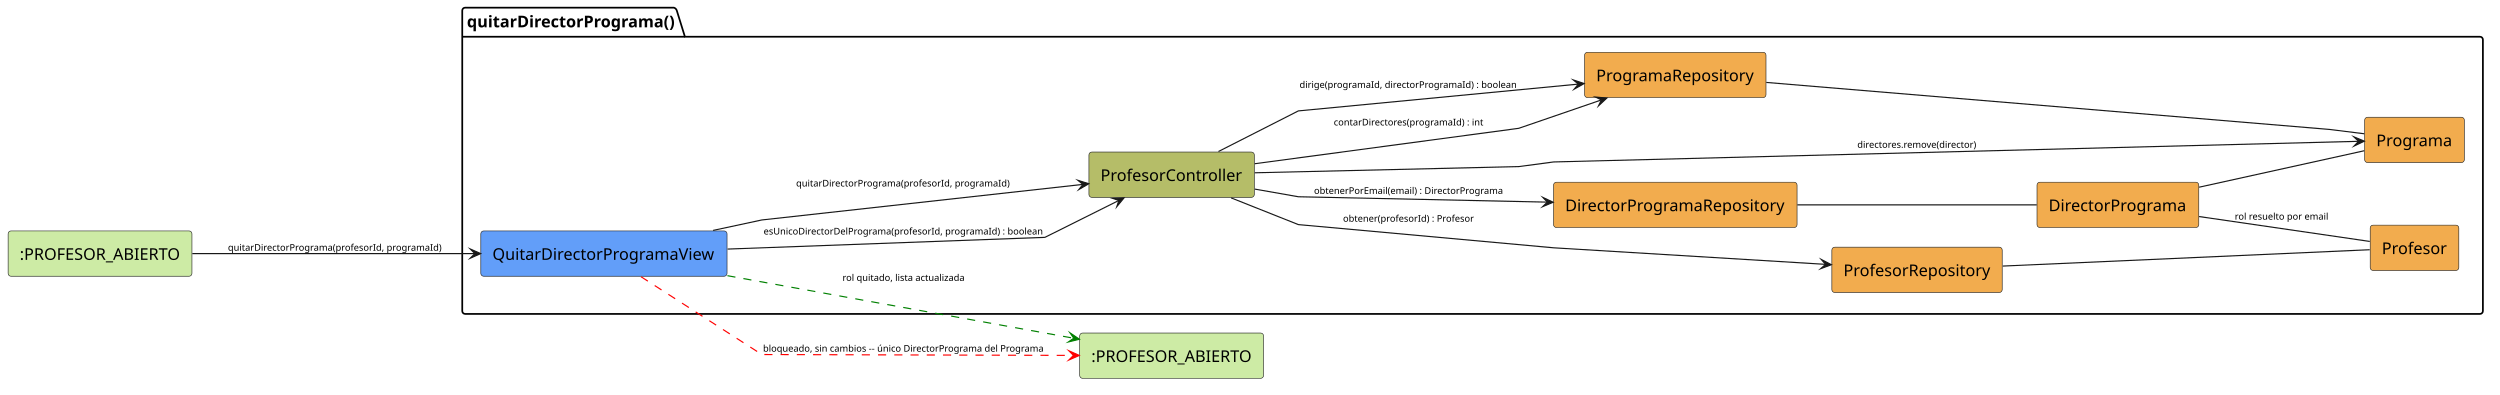
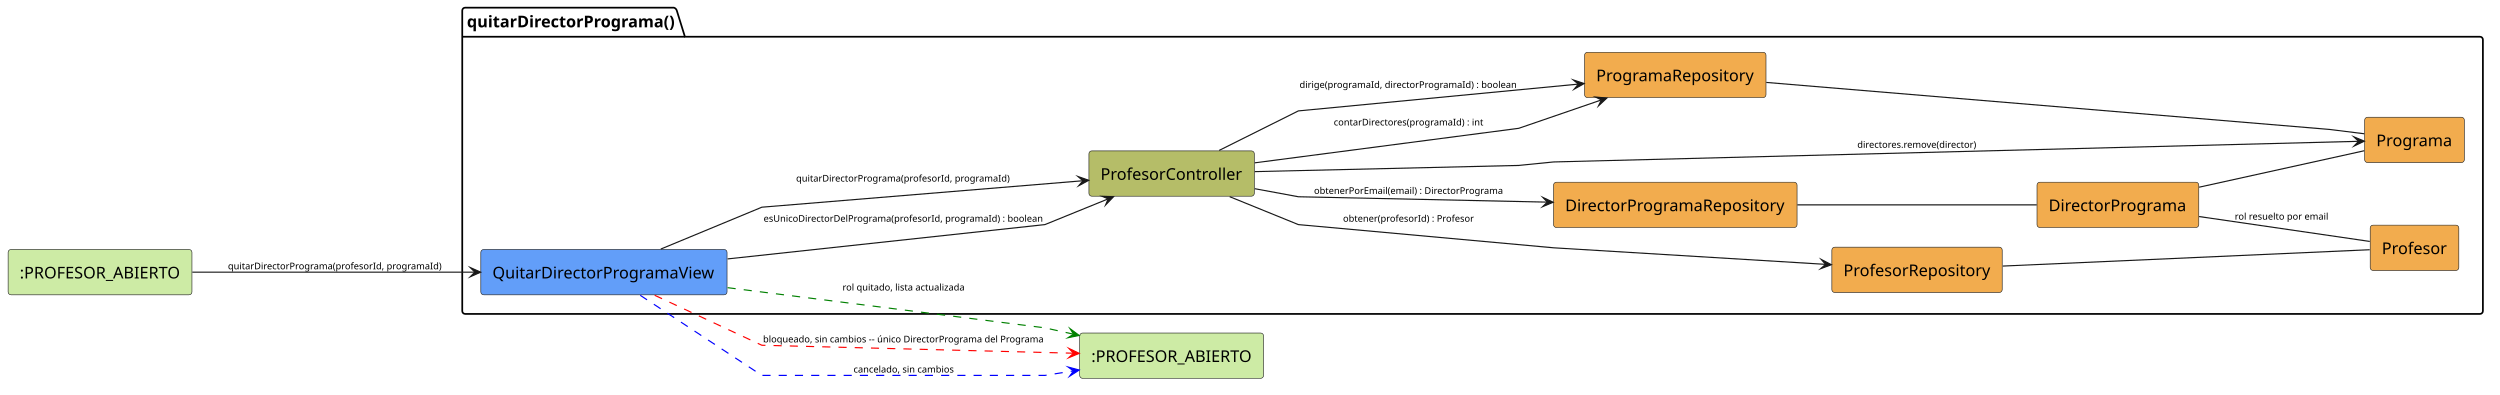
<svg xmlns="http://www.w3.org/2000/svg" version="1.1" data-diagram-type="DESCRIPTION" style="width:2155px;height:340px;background:#FFFFFF;" width="2155px" height="340px" viewBox="0 0 2155 340" zoomAndPan="magnify" preserveAspectRatio="none" contentStyleType="text/css">
  <defs />
  <g font-family="sans-serif" lengthAdjust="spacing">
    <g class="cluster" data-qualified-name="quitarDirectorPrograma" id="ent0003" data-source-line="8">
      <path d="M400.96,6.602 L580.893,6.602 A3.75,3.75 0 0 1 583.393,9.102 L590.393,31.67 L2137.76,31.67 A2.5,2.5 0 0 1 2140.26,34.17 L2140.26,268.102 A2.5,2.5 0 0 1 2137.76,270.602 L400.96,270.602 A2.5,2.5 0 0 1 398.46,268.102 L398.46,9.102 A2.5,2.5 0 0 1 400.96,6.602" style="stroke:#000;stroke-width:1.5;" fill="none" />
      <line x1="398.46" y1="31.67" x2="590.393" y2="31.67" style="stroke:#000;stroke-width:1.5;" />
      <text x="402.46" y="23.568" fill="#000" font-size="14" textLength="178.933" font-weight="700">quitarDirectorPrograma()</text>
    </g>
    <g class="entity" data-qualified-name="quitarDirectorPrograma.QuitarDirectorProgramaView" id="ent0004" data-source-line="9">
-       <rect x="414.46" y="199.062" width="212.247" height="39.068" fill="#629EF9" style="stroke:#181818;stroke-width:0.5;" rx="2.5" ry="2.5" />
-       <text x="424.46" y="224.028" fill="#000" font-size="14" textLength="192.247">QuitarDirectorProgramaView</text>
+       <rect x="414.46" y="215.062" width="212.247" height="39.068" fill="#629EF9" style="stroke:#181818;stroke-width:0.5;" rx="2.5" ry="2.5" />
+       <text x="424.46" y="240.028" fill="#000" font-size="14" textLength="192.247">QuitarDirectorProgramaView</text>
    </g>
    <g class="entity" data-qualified-name="quitarDirectorPrograma.ProfesorController" id="ent0005" data-source-line="10">
-       <rect x="938.65" y="131.062" width="142.57" height="39.068" fill="#B5BD68" style="stroke:#181818;stroke-width:0.5;" rx="2.5" ry="2.5" />
-       <text x="948.65" y="156.028" fill="#000" font-size="14" textLength="122.57">ProfesorController</text>
+       <rect x="938.65" y="130.062" width="142.57" height="39.068" fill="#B5BD68" style="stroke:#181818;stroke-width:0.5;" rx="2.5" ry="2.5" />
+       <text x="948.65" y="155.028" fill="#000" font-size="14" textLength="122.57">ProfesorController</text>
    </g>
    <g class="entity" data-qualified-name="quitarDirectorPrograma.Profesor" id="ent0006" data-source-line="11">
      <rect x="2043.11" y="194.062" width="76.392" height="39.068" fill="#F2AC4E" style="stroke:#181818;stroke-width:0.5;" rx="2.5" ry="2.5" />
      <text x="2053.11" y="219.028" fill="#000" font-size="14" textLength="56.392">Profesor</text>
    </g>
    <g class="entity" data-qualified-name="quitarDirectorPrograma.ProfesorRepository" id="ent0007" data-source-line="12">
      <rect x="1579.06" y="213.062" width="146.84" height="39.068" fill="#F2AC4E" style="stroke:#181818;stroke-width:0.5;" rx="2.5" ry="2.5" />
      <text x="1589.06" y="238.028" fill="#000" font-size="14" textLength="126.84">ProfesorRepository</text>
    </g>
    <g class="entity" data-qualified-name="quitarDirectorPrograma.Programa" id="ent0008" data-source-line="13">
      <rect x="2038.35" y="101.062" width="85.912" height="39.068" fill="#F2AC4E" style="stroke:#181818;stroke-width:0.5;" rx="2.5" ry="2.5" />
      <text x="2048.35" y="126.028" fill="#000" font-size="14" textLength="65.912">Programa</text>
    </g>
    <g class="entity" data-qualified-name="quitarDirectorPrograma.ProgramaRepository" id="ent0009" data-source-line="14">
      <rect x="1365.93" y="45.062" width="156.36" height="39.068" fill="#F2AC4E" style="stroke:#181818;stroke-width:0.5;" rx="2.5" ry="2.5" />
      <text x="1375.93" y="70.028" fill="#000" font-size="14" textLength="136.36">ProgramaRepository</text>
    </g>
    <g class="entity" data-qualified-name="quitarDirectorPrograma.DirectorPrograma" id="ent0010" data-source-line="15">
      <rect x="1755.9" y="157.062" width="139.448" height="39.068" fill="#F2AC4E" style="stroke:#181818;stroke-width:0.5;" rx="2.5" ry="2.5" />
      <text x="1765.9" y="182.028" fill="#000" font-size="14" textLength="119.448">DirectorPrograma</text>
    </g>
    <g class="entity" data-qualified-name="quitarDirectorPrograma.DirectorProgramaRepository" id="ent0011" data-source-line="16">
      <rect x="1339.17" y="157.062" width="209.895" height="39.068" fill="#F2AC4E" style="stroke:#181818;stroke-width:0.5;" rx="2.5" ry="2.5" />
      <text x="1349.17" y="182.028" fill="#000" font-size="14" textLength="189.895">DirectorProgramaRepository</text>
    </g>
    <g class="entity" data-qualified-name="ProfesorAbierto" id="ent0001" data-source-line="5">
-       <rect x="7" y="199.062" width="158.459" height="39.068" fill="#CDEBA5" style="stroke:#181818;stroke-width:0.5;" rx="2.5" ry="2.5" />
-       <text x="17" y="224.028" fill="#000" font-size="14" textLength="138.459">:PROFESOR_ABIERTO</text>
+       <rect x="7" y="215.062" width="158.459" height="39.068" fill="#CDEBA5" style="stroke:#181818;stroke-width:0.5;" rx="2.5" ry="2.5" />
+       <text x="17" y="240.028" fill="#000" font-size="14" textLength="138.459">:PROFESOR_ABIERTO</text>
    </g>
    <g class="entity" data-qualified-name="ProfesorAbiertoSalida" id="ent0002" data-source-line="6">
      <rect x="930.71" y="287.062" width="158.459" height="39.068" fill="#CDEBA5" style="stroke:#181818;stroke-width:0.5;" rx="2.5" ry="2.5" />
      <text x="940.71" y="312.028" fill="#000" font-size="14" textLength="138.459">:PROFESOR_ABIERTO</text>
    </g>
    <g class="link" data-entity-1="ent0001" data-entity-2="ent0004" id="lnk12" data-source-line="19" data-link-type="dependency">
-       <path d="M165.78,218.602 C235.4,218.602 332.64,218.602 409.33,218.602" style="stroke:#181818;stroke-width:1;" fill="none" id="ProfesorAbierto-to-QuitarDirectorProgramaView" />
-       <polygon points="414.33,218.602,405.33,214.602,409.33,218.602,405.33,222.602,414.33,218.602" fill="#181818" style="stroke:#181818;stroke-width:1;stroke-linejoin:miter;stroke-miterlimit:10;" />
-       <text x="196.46" y="216.154" fill="#000" font-size="8" textLength="185.198">quitarDirectorPrograma(profesorId, programaId)</text>
+       <path d="M165.78,234.602 C235.4,234.602 332.64,234.602 409.33,234.602" style="stroke:#181818;stroke-width:1;" fill="none" id="ProfesorAbierto-to-QuitarDirectorProgramaView" />
+       <polygon points="414.33,234.602,405.33,230.602,409.33,234.602,405.33,238.602,414.33,234.602" fill="#181818" style="stroke:#181818;stroke-width:1;stroke-linejoin:miter;stroke-miterlimit:10;" />
+       <text x="196.46" y="232.154" fill="#000" font-size="8" textLength="185.198">quitarDirectorPrograma(profesorId, programaId)</text>
    </g>
    <g class="link" data-entity-1="ent0004" data-entity-2="ent0005" id="lnk13" data-source-line="21" data-link-type="dependency">
-       <path d="M627.19,214.702 C739.37,210.552 900.71,204.602 900.71,204.602 C900.71,204.602 933.636,188.164 964.466,172.784" style="stroke:#181818;stroke-width:1;" fill="none" id="QuitarDirectorProgramaView-to-ProfesorController" />
-       <polygon points="968.94,170.552,959.101,170.99,964.466,172.784,962.672,178.149,968.94,170.552" fill="#181818" style="stroke:#181818;stroke-width:1;stroke-linejoin:miter;stroke-miterlimit:10;" />
-       <text x="658.21" y="202.154" fill="#000" font-size="8" textLength="241.797">esUnicoDirectorDelPrograma(profesorId, programaId) : boolean</text>
+       <path d="M627.19,223.182 C739.37,211.042 900.71,193.602 900.71,193.602 C900.71,193.602 926.618,183.065 955.258,171.425" style="stroke:#181818;stroke-width:1;" fill="none" id="QuitarDirectorProgramaView-to-ProfesorController" />
+       <polygon points="959.89,169.542,950.046,169.225,955.258,171.425,953.058,176.636,959.89,169.542" fill="#181818" style="stroke:#181818;stroke-width:1;stroke-linejoin:miter;stroke-miterlimit:10;" />
+       <text x="658.21" y="191.154" fill="#000" font-size="8" textLength="241.797">esUnicoDirectorDelPrograma(profesorId, programaId) : boolean</text>
    </g>
    <g class="link" data-entity-1="ent0004" data-entity-2="ent0005" id="lnk18" data-source-line="31" data-link-type="dependency">
-       <path d="M614.69,198.612 C638.1,193.592 656.71,189.602 656.71,189.602 C656.71,189.602 830.74,170.333 933.53,158.943" style="stroke:#181818;stroke-width:1;" fill="none" id="QuitarDirectorProgramaView-to-ProfesorController-1" />
-       <polygon points="938.5,158.392,929.114,155.408,933.53,158.943,929.995,163.359,938.5,158.392" fill="#181818" style="stroke:#181818;stroke-width:1;stroke-linejoin:miter;stroke-miterlimit:10;" />
-       <text x="686.21" y="160.764" fill="#000" font-size="8" textLength="185.198">quitarDirectorPrograma(profesorId, programaId)</text>
+       <path d="M569.6,214.692 C608.44,198.602 656.71,178.602 656.71,178.602 C656.71,178.602 830.727,164.273 933.517,155.803" style="stroke:#181818;stroke-width:1;" fill="none" id="QuitarDirectorProgramaView-to-ProfesorController-1" />
+       <polygon points="938.5,155.392,929.202,152.145,933.517,155.803,929.859,160.118,938.5,155.392" fill="#181818" style="stroke:#181818;stroke-width:1;stroke-linejoin:miter;stroke-miterlimit:10;" />
+       <text x="686.21" y="156.534" fill="#000" font-size="8" textLength="185.198">quitarDirectorPrograma(profesorId, programaId)</text>
    </g>
    <g class="link" data-entity-1="ent0005" data-entity-2="ent0007" id="lnk14" data-source-line="23" data-link-type="dependency">
-       <path d="M1061.25,170.592 C1089.51,181.812 1119.17,193.602 1119.17,193.602 C1119.17,193.602 1339.17,213.602 1339.17,213.602 C1339.17,213.602 1481.369,222.248 1573.659,227.868" style="stroke:#181818;stroke-width:1;" fill="none" id="ProfesorController-to-ProfesorRepository" />
+       <path d="M1059.98,169.542 C1088.62,181.182 1119.17,193.602 1119.17,193.602 C1119.17,193.602 1339.17,213.602 1339.17,213.602 C1339.17,213.602 1481.369,222.248 1573.659,227.868" style="stroke:#181818;stroke-width:1;" fill="none" id="ProfesorController-to-ProfesorRepository" />
      <polygon points="1578.65,228.172,1569.91,223.632,1573.659,227.868,1569.424,231.618,1578.65,228.172" fill="#181818" style="stroke:#181818;stroke-width:1;stroke-linejoin:miter;stroke-miterlimit:10;" />
      <text x="1157.67" y="191.154" fill="#000" font-size="8" textLength="113.183">obtener(profesorId) : Profesor</text>
    </g>
    <g class="link" data-entity-1="ent0005" data-entity-2="ent0011" id="lnk15" data-source-line="25" data-link-type="dependency">
-       <path d="M1081.62,163.002 C1102.15,166.612 1119.17,169.602 1119.17,169.602 C1119.17,169.602 1239.131,172.194 1333.831,174.234" style="stroke:#181818;stroke-width:1;" fill="none" id="ProfesorController-to-DirectorProgramaRepository" />
+       <path d="M1081.62,162.662 C1102.15,166.452 1119.17,169.602 1119.17,169.602 C1119.17,169.602 1239.131,172.194 1333.831,174.234" style="stroke:#181818;stroke-width:1;" fill="none" id="ProfesorController-to-DirectorProgramaRepository" />
      <polygon points="1338.83,174.342,1329.918,170.149,1333.831,174.234,1329.746,178.147,1338.83,174.342" fill="#181818" style="stroke:#181818;stroke-width:1;stroke-linejoin:miter;stroke-miterlimit:10;" />
      <text x="1132.67" y="167.154" fill="#000" font-size="8" textLength="163.414">obtenerPorEmail(email) : DirectorPrograma</text>
    </g>
    <g class="link" data-entity-1="ent0005" data-entity-2="ent0009" id="lnk16" data-source-line="27" data-link-type="dependency">
-       <path d="M1050.32,130.582 C1081.26,114.862 1119.17,95.602 1119.17,95.602 C1119.17,95.602 1264.703,81.668 1360.543,72.498" style="stroke:#181818;stroke-width:1;" fill="none" id="ProfesorController-to-ProgramaRepository" />
+       <path d="M1050.93,129.642 C1081.76,114.262 1119.17,95.602 1119.17,95.602 C1119.17,95.602 1264.703,81.668 1360.543,72.498" style="stroke:#181818;stroke-width:1;" fill="none" id="ProfesorController-to-ProgramaRepository" />
      <polygon points="1365.52,72.022,1356.18,68.897,1360.543,72.498,1356.942,76.861,1365.52,72.022" fill="#181818" style="stroke:#181818;stroke-width:1;stroke-linejoin:miter;stroke-miterlimit:10;" />
      <text x="1120.17" y="75.794" fill="#000" font-size="8" textLength="188.062">dirige(programaId, directorProgramaId) : boolean</text>
    </g>
    <g class="link" data-entity-1="ent0005" data-entity-2="ent0009" id="lnk17" data-source-line="29" data-link-type="dependency">
-       <path d="M1081.61,141.122 C1169.8,129.292 1309.17,110.602 1309.17,110.602 C1309.17,110.602 1344.211,98.567 1380.411,86.127" style="stroke:#181818;stroke-width:1;" fill="none" id="ProfesorController-to-ProgramaRepository-1" />
+       <path d="M1081.61,140.352 C1169.8,128.822 1309.17,110.602 1309.17,110.602 C1309.17,110.602 1344.211,98.567 1380.411,86.127" style="stroke:#181818;stroke-width:1;" fill="none" id="ProfesorController-to-ProgramaRepository-1" />
      <polygon points="1385.14,84.502,1375.329,83.644,1380.411,86.127,1377.929,91.21,1385.14,84.502" fill="#181818" style="stroke:#181818;stroke-width:1;stroke-linejoin:miter;stroke-miterlimit:10;" />
      <text x="1149.67" y="108.154" fill="#000" font-size="8" textLength="129.614">contarDirectores(programaId) : int</text>
    </g>
    <g class="link" data-entity-1="ent0005" data-entity-2="ent0008" id="lnk19" data-source-line="33" data-link-type="dependency">
-       <path d="M1081.61,148.942 C1169.8,146.872 1309.17,143.602 1309.17,143.602 C1309.17,143.602 1339.17,139.602 1339.17,139.602 C1339.17,139.602 1875.932,125.84 2033.072,121.81" style="stroke:#181818;stroke-width:1;" fill="none" id="ProfesorController-to-Programa" />
+       <path d="M1081.61,147.942 C1169.8,145.872 1309.17,142.602 1309.17,142.602 C1309.17,142.602 1339.17,139.602 1339.17,139.602 C1339.17,139.602 1875.932,125.84 2033.072,121.81" style="stroke:#181818;stroke-width:1;" fill="none" id="ProfesorController-to-Programa" />
      <polygon points="2038.07,121.682,2028.97,117.914,2033.072,121.81,2029.176,125.911,2038.07,121.682" fill="#181818" style="stroke:#181818;stroke-width:1;stroke-linejoin:miter;stroke-miterlimit:10;" />
      <text x="1600.98" y="127.434" fill="#000" font-size="8" textLength="103.343">directores.remove(director)</text>
    </g>
    <g class="link" data-entity-1="ent0007" data-entity-2="ent0006" id="lnk20" data-source-line="35" data-link-type="association">
      <path d="M1726.37,229.352 C1818.04,225.272 1971.97,218.422 2042.7,215.272" style="stroke:#181818;stroke-width:1;" fill="none" id="ProfesorRepository-Profesor" />
    </g>
    <g class="link" data-entity-1="ent0011" data-entity-2="ent0010" id="lnk21" data-source-line="36" data-link-type="association">
      <path d="M1549.32,176.602 C1615.04,176.602 1698.08,176.602 1755.68,176.602" style="stroke:#181818;stroke-width:1;" fill="none" id="DirectorProgramaRepository-DirectorPrograma" />
    </g>
    <g class="link" data-entity-1="ent0009" data-entity-2="ent0008" id="lnk22" data-source-line="37" data-link-type="association">
      <path d="M1522.54,71.062 C1676.93,83.942 2008.35,111.602 2008.35,111.602 C2008.35,111.602 2022.37,113.352 2038.03,115.312" style="stroke:#181818;stroke-width:1;" fill="none" id="ProgramaRepository-Programa" />
    </g>
    <g class="link" data-entity-1="ent0010" data-entity-2="ent0008" id="lnk23" data-source-line="38" data-link-type="association">
      <path d="M1895.61,161.372 C1941.09,151.332 1999.21,138.502 2037.98,129.942" style="stroke:#181818;stroke-width:1;" fill="none" id="DirectorPrograma-Programa" />
    </g>
    <g class="link" data-entity-1="ent0010" data-entity-2="ent0006" id="lnk24" data-source-line="39" data-link-type="association">
      <path d="M1895.61,186.662 C1943,193.572 2004.1,202.482 2042.76,208.122" style="stroke:#181818;stroke-width:1;" fill="none" id="DirectorPrograma-Profesor" />
      <text x="1926.35" y="189.334" fill="#000" font-size="8" textLength="81.015">rol resuelto por email</text>
    </g>
    <g class="link" data-entity-1="ent0004" data-entity-2="ent0002" id="lnk25" data-source-line="41" data-link-type="dependency">
-       <path d="M627.03,237.642 C718.27,254.112 843.23,276.673 925.56,291.543" style="stroke:#008000;stroke-width:1;stroke-dasharray:7,7;" fill="none" id="QuitarDirectorProgramaView-to-ProfesorAbiertoSalida" />
-       <polygon points="930.48,292.432,922.334,286.896,925.56,291.543,920.912,294.769,930.48,292.432" fill="#008000" style="stroke:#008000;stroke-width:1;stroke-linejoin:miter;stroke-miterlimit:10;" />
-       <text x="726.21" y="242.154" fill="#000" font-size="8" textLength="105.423">rol quitado, lista actualizada</text>
+       <path d="M627.19,247.972 C739.37,262.172 900.71,282.602 900.71,282.602 C900.71,282.602 908.619,284.35 925.399,288.07" style="stroke:#008000;stroke-width:1;stroke-dasharray:7,7;" fill="none" id="QuitarDirectorProgramaView-to-ProfesorAbiertoSalida" />
+       <polygon points="930.28,289.152,922.359,283.299,925.399,288.07,920.628,291.109,930.28,289.152" fill="#008000" style="stroke:#008000;stroke-width:1;stroke-linejoin:miter;stroke-miterlimit:10;" />
+       <text x="726.21" y="250.444" fill="#000" font-size="8" textLength="105.423">rol quitado, lista actualizada</text>
    </g>
    <g class="link" data-entity-1="ent0004" data-entity-2="ent0002" id="lnk26" data-source-line="42" data-link-type="dependency">
-       <path d="M552.58,238.562 C592.48,264.242 656.71,305.602 656.71,305.602 C656.71,305.602 821.52,306.068 925.33,306.358" style="stroke:#F00;stroke-width:1;stroke-dasharray:7,7;" fill="none" id="QuitarDirectorProgramaView-to-ProfesorAbiertoSalida-1" />
-       <polygon points="930.33,306.372,921.341,302.347,925.33,306.358,921.319,310.347,930.33,306.372" fill="#F00" style="stroke:#F00;stroke-width:1;stroke-linejoin:miter;stroke-miterlimit:10;" />
-       <text x="657.71" y="303.154" fill="#000" font-size="8" textLength="242.653">bloqueado, sin cambios -- único DirectorPrograma del Programa</text>
+       <path d="M564.34,254.532 C603.92,272.992 656.71,297.602 656.71,297.602 C656.71,297.602 821.522,301.804 925.332,304.464" style="stroke:#F00;stroke-width:1;stroke-dasharray:7,7;" fill="none" id="QuitarDirectorProgramaView-to-ProfesorAbiertoSalida-1" />
+       <polygon points="930.33,304.592,921.435,300.363,925.332,304.464,921.23,308.36,930.33,304.592" fill="#F00" style="stroke:#F00;stroke-width:1;stroke-linejoin:miter;stroke-miterlimit:10;" />
+       <text x="657.71" y="295.154" fill="#000" font-size="8" textLength="242.653">bloqueado, sin cambios -- único DirectorPrograma del Programa</text>
+     </g>
+     <g class="link" data-entity-1="ent0004" data-entity-2="ent0002" id="lnk27" data-source-line="43" data-link-type="dependency">
+       <path d="M551.91,254.572 C591.75,280.812 656.71,323.602 656.71,323.602 C656.71,323.602 900.71,323.602 900.71,323.602 C900.71,323.602 908.561,322.369 925.341,319.729" style="stroke:#00F;stroke-width:1;stroke-dasharray:7,7;" fill="none" id="QuitarDirectorProgramaView-to-ProfesorAbiertoSalida-2" />
+       <polygon points="930.28,318.952,920.768,316.399,925.341,319.729,922.011,324.302,930.28,318.952" fill="#00F" style="stroke:#00F;stroke-width:1;stroke-linejoin:miter;stroke-miterlimit:10;" />
+       <text x="735.71" y="321.154" fill="#000" font-size="8" textLength="86.543">cancelado, sin cambios</text>
    </g>
  </g>
</svg>
